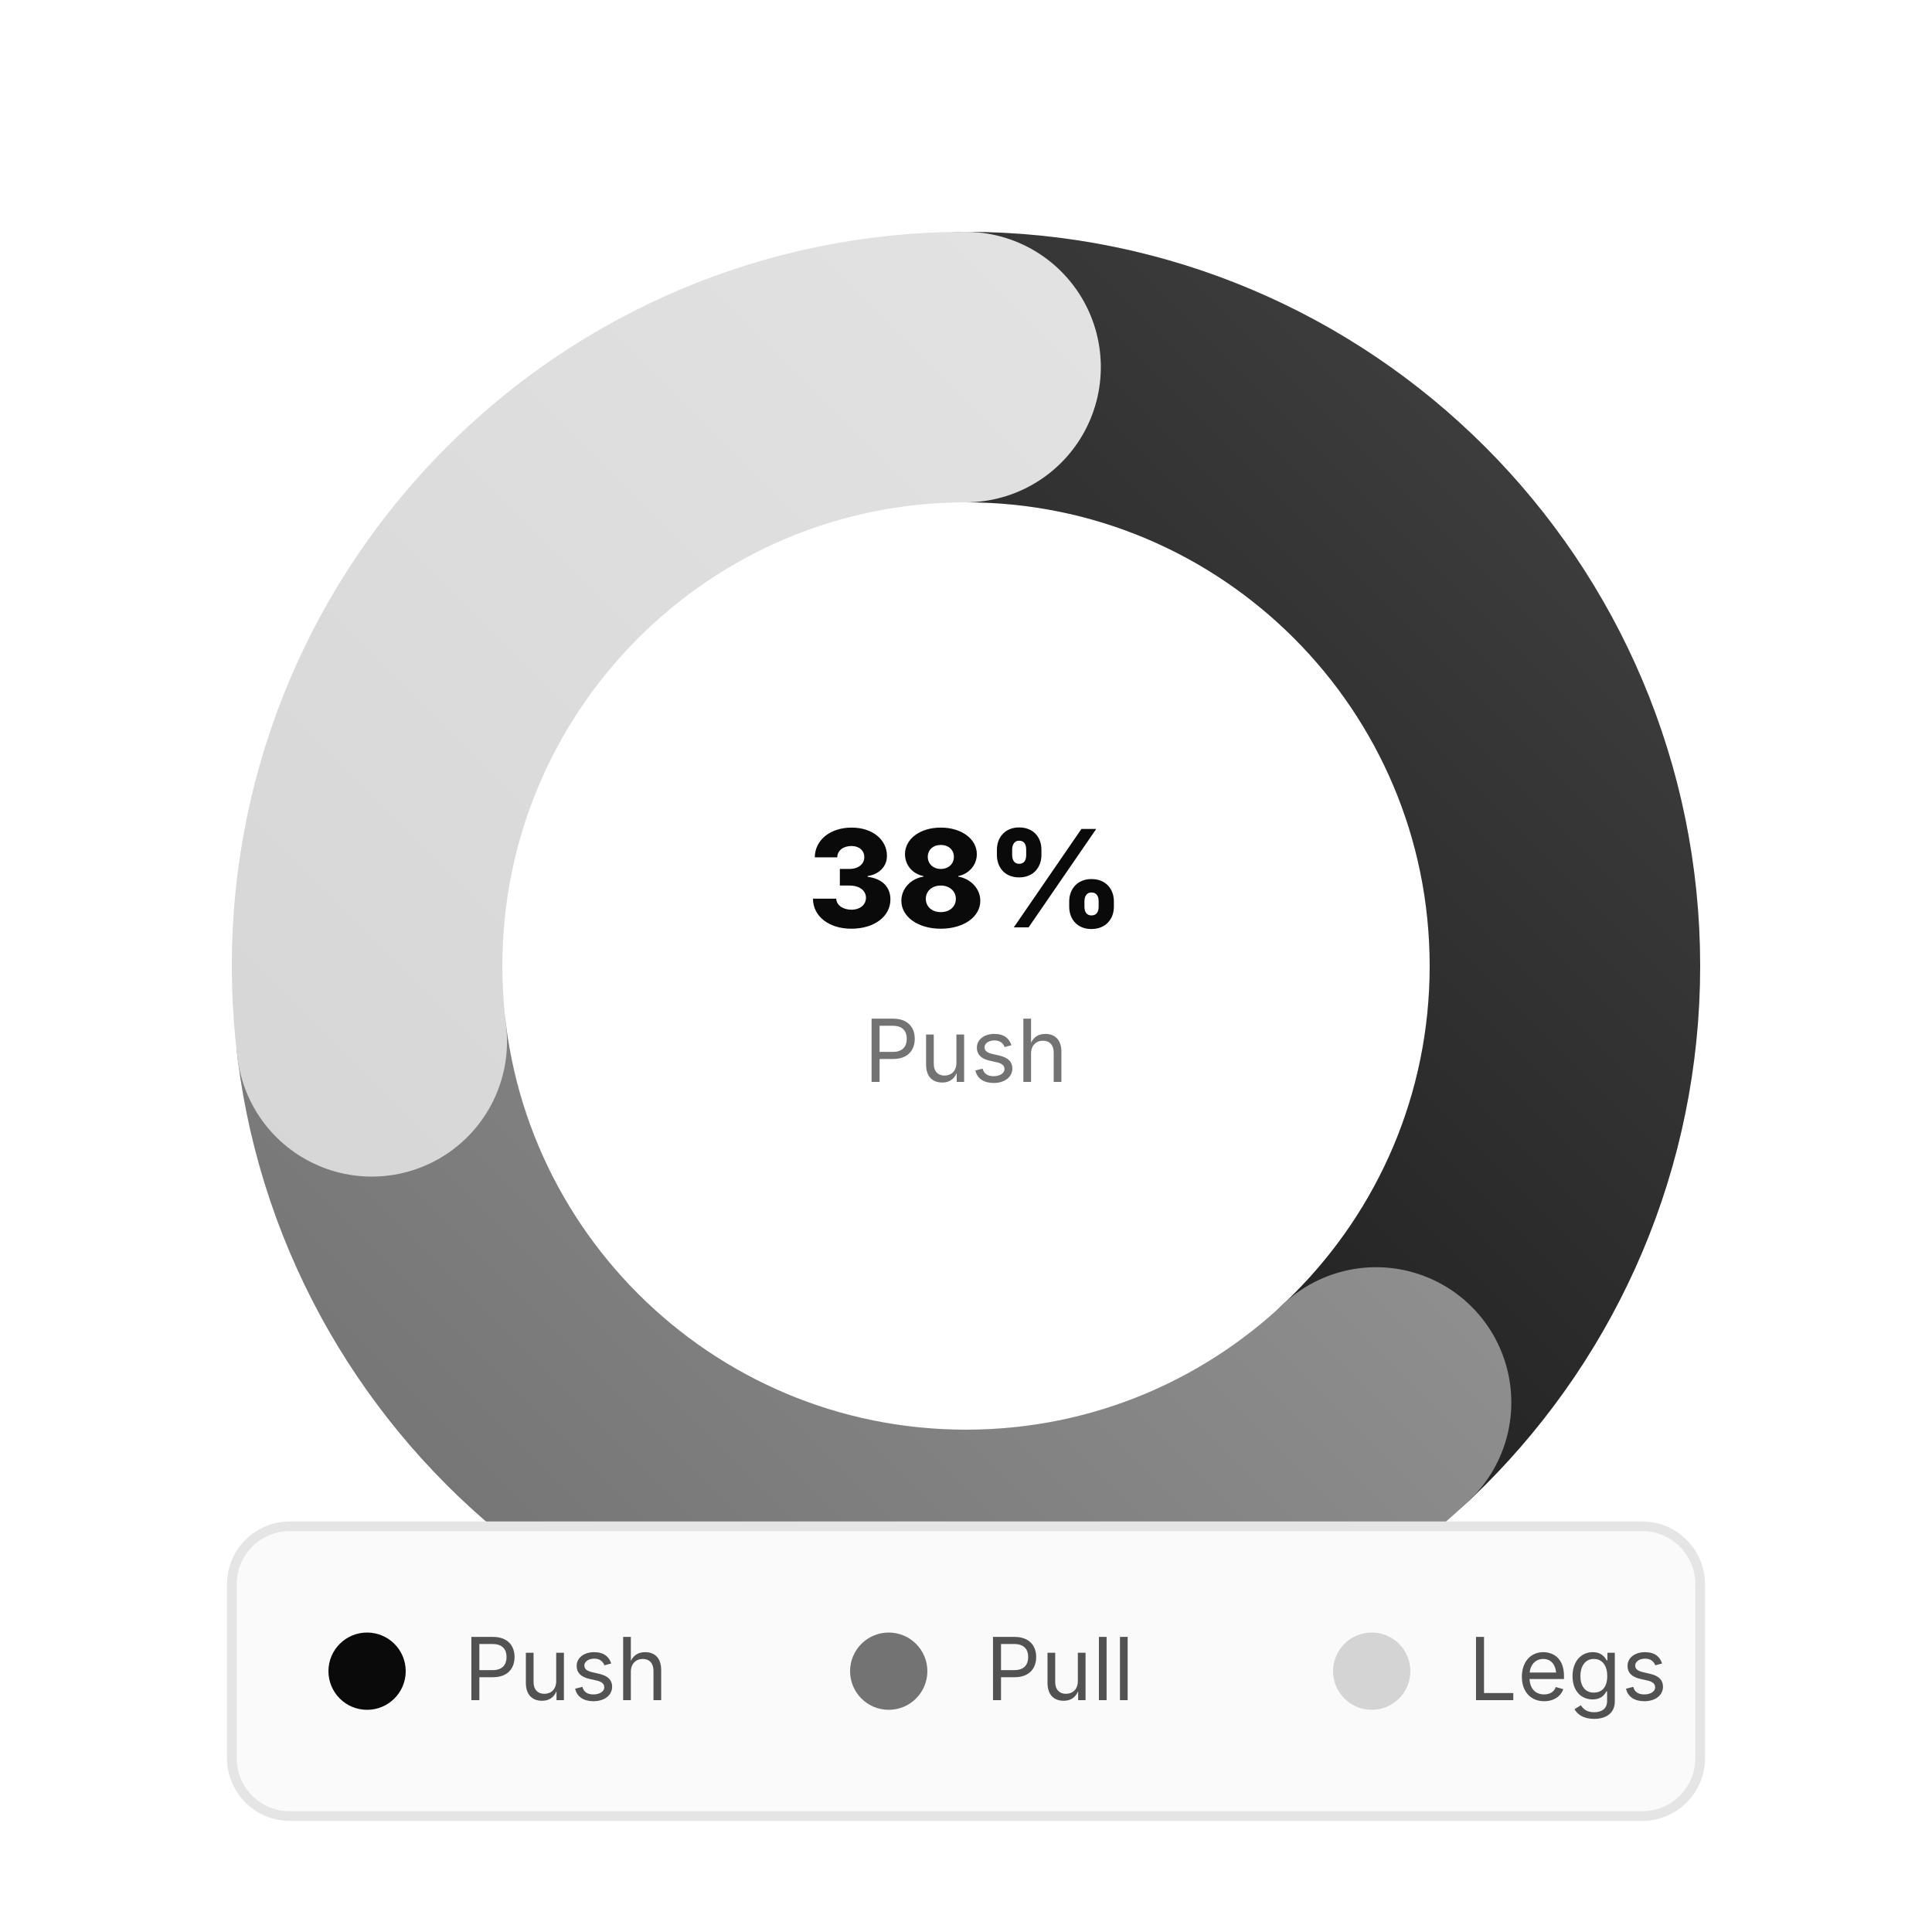
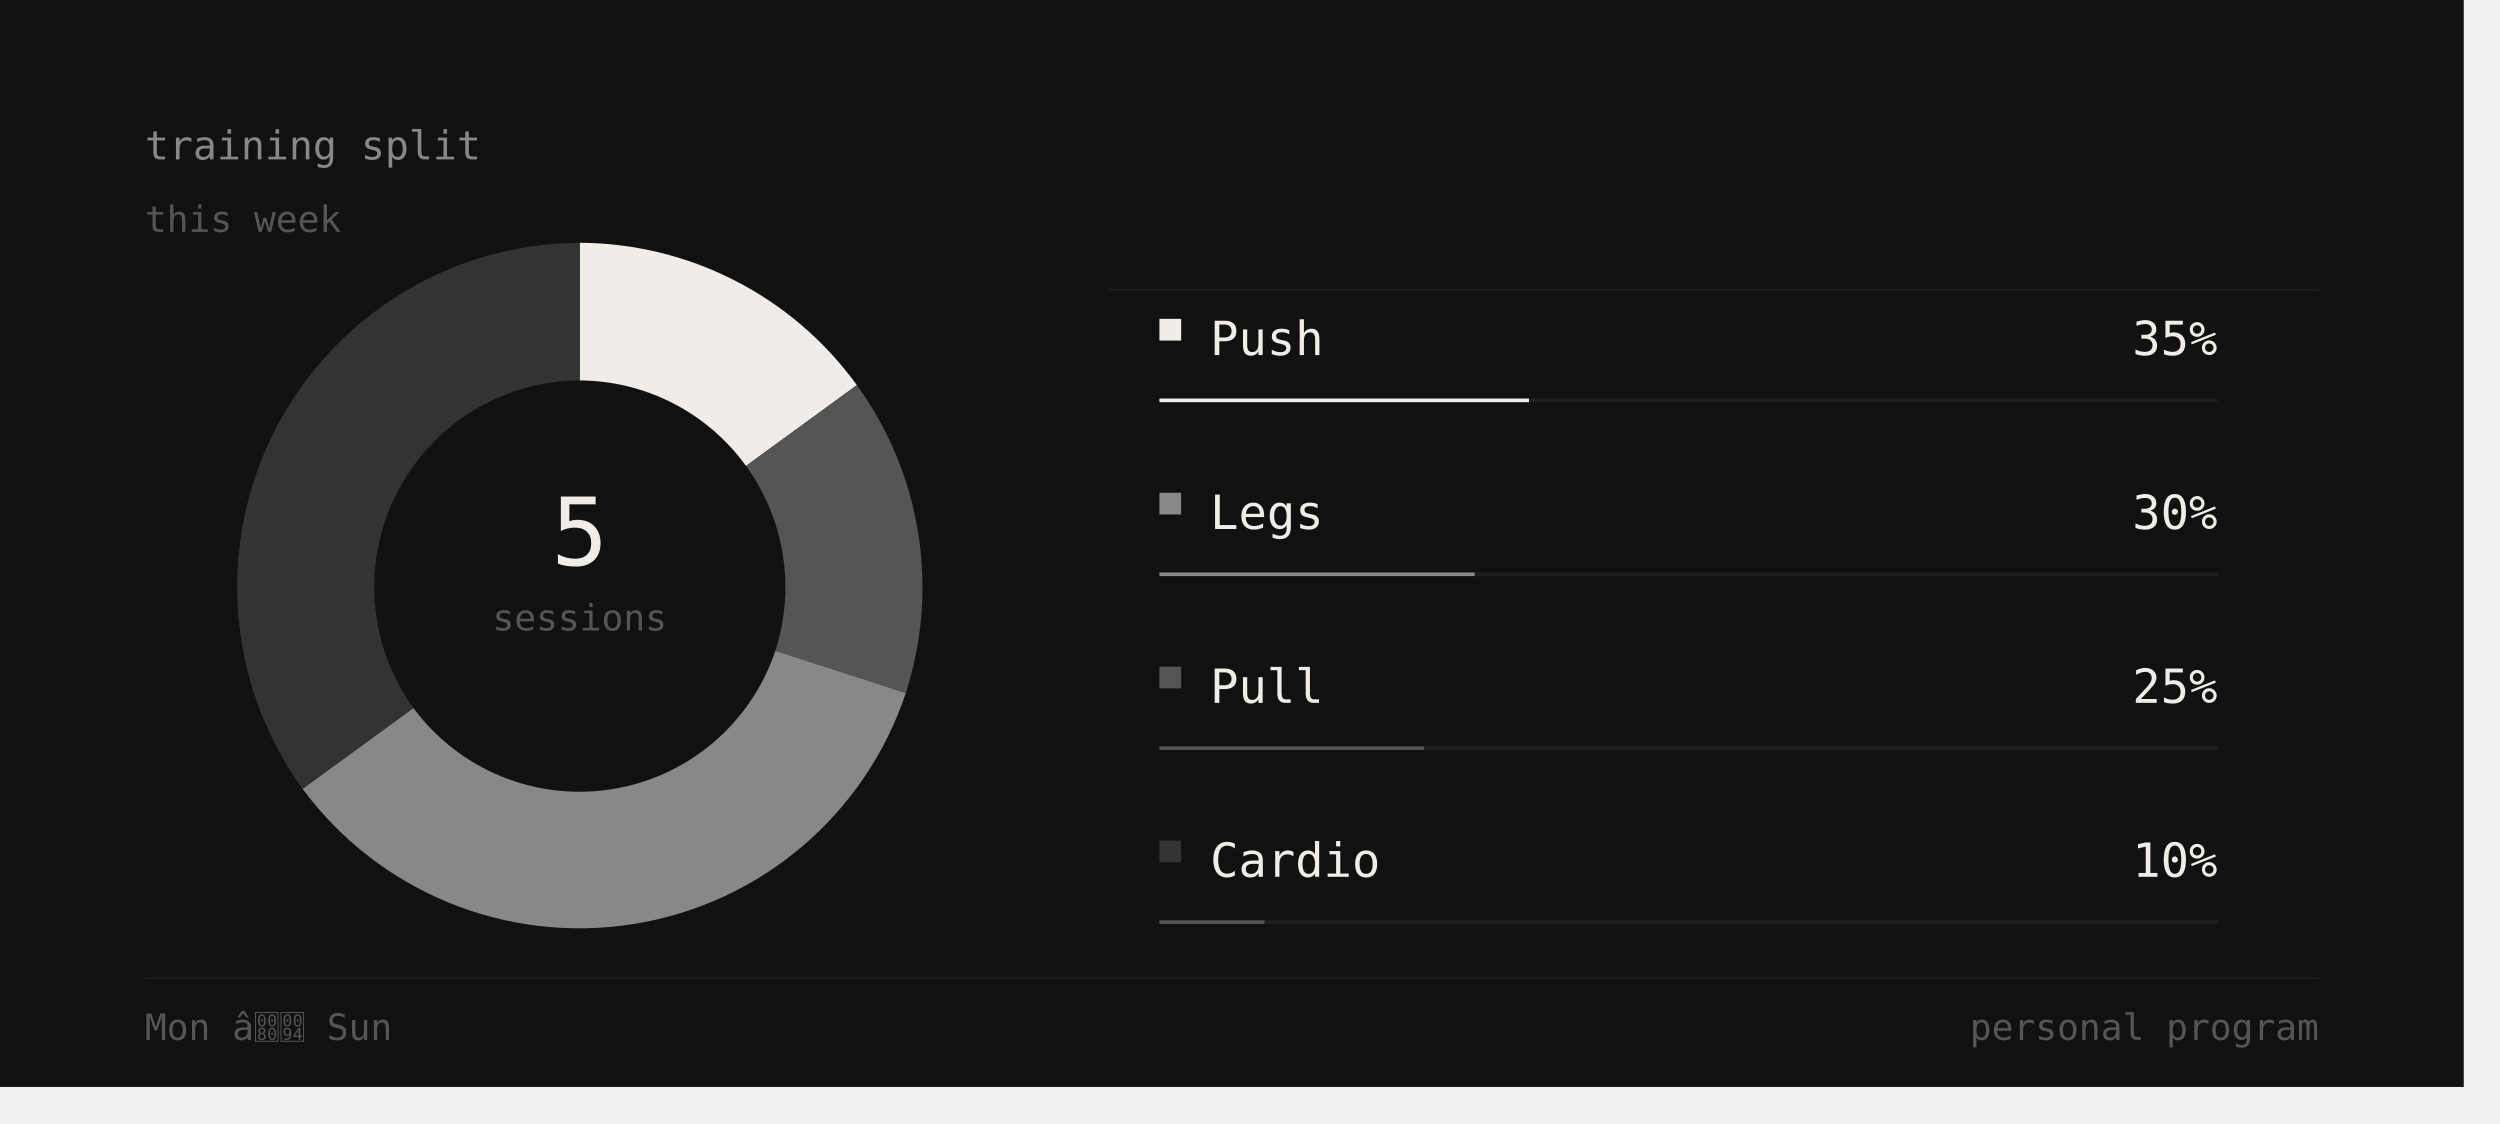
- <svg xmlns="http://www.w3.org/2000/svg" viewBox="0 0 200 200" role="img" aria-labelledby="t4">
-   <defs>
-     <linearGradient id="seg1" x1="0" y1="0" x2="1" y2="1">
-       <stop offset="0%" stop-color="#0A0A0A" />
-       <stop offset="100%" stop-color="#404040" />
-     </linearGradient>
-     <linearGradient id="seg2" x1="0" y1="0" x2="1" y2="1">
-       <stop offset="0%" stop-color="#737373" />
-       <stop offset="100%" stop-color="#A3A3A3" />
-     </linearGradient>
-     <linearGradient id="seg3" x1="0" y1="0" x2="1" y2="1">
-       <stop offset="0%" stop-color="#D4D4D4" />
-       <stop offset="100%" stop-color="#E5E5E5" />
-     </linearGradient>
-   </defs>
-   <rect width="200" height="200" fill="#FFFFFF" />
-   <circle cx="100" cy="100" r="62" fill="none" stroke="#F5F5F5" stroke-width="28" />
-   <circle cx="100" cy="100" r="62" fill="none" stroke="url(#seg1)" stroke-width="28" stroke-dasharray="148.03 241.53" stroke-linecap="round" transform="rotate(-90 100 100)" />
-   <circle cx="100" cy="100" r="62" fill="none" stroke="url(#seg2)" stroke-width="28" stroke-dasharray="136.35 253.21" stroke-dashoffset="-148.03" stroke-linecap="round" transform="rotate(-90 100 100)" />
-   <circle cx="100" cy="100" r="62" fill="none" stroke="url(#seg3)" stroke-width="28" stroke-dasharray="105.18 284.38" stroke-dashoffset="-284.38" stroke-linecap="round" transform="rotate(-90 100 100)" />
-   <circle cx="100" cy="100" r="38" fill="#FFFFFF" />
-   <text x="100" y="96" font-family="Inter,system-ui,sans-serif" font-size="14" font-weight="800" fill="#0A0A0A" text-anchor="middle">38%</text>
-   <text x="100" y="112" font-family="Inter,system-ui,sans-serif" font-size="9" fill="#737373" text-anchor="middle">Push</text>
-   <rect x="24" y="158" width="152" height="30" rx="6" fill="#FAFAFA" stroke="#E5E5E5" />
-   <circle cx="38" cy="173" r="4" fill="#0A0A0A" />
-   <text x="48" y="176" font-family="Inter,system-ui,sans-serif" font-size="9" fill="#525252">Push</text>
-   <circle cx="92" cy="173" r="4" fill="#737373" />
-   <text x="102" y="176" font-family="Inter,system-ui,sans-serif" font-size="9" fill="#525252">Pull</text>
-   <circle cx="142" cy="173" r="4" fill="#D4D4D4" />
-   <text x="152" y="176" font-family="Inter,system-ui,sans-serif" font-size="9" fill="#525252">Legs</text>
+ <svg xmlns="http://www.w3.org/2000/svg" width="100%" viewBox="0 0 690 310" role="img" style="">
+   <rect width="680" height="300" rx="0" fill="#111" style="fill:rgb(17, 17, 17);stroke:none;color:rgb(0, 0, 0);stroke-width:1px;stroke-linecap:butt;stroke-linejoin:miter;opacity:1;font-family:&quot;Anthropic Sans&quot;, -apple-system, &quot;system-ui&quot;, &quot;Segoe UI&quot;, sans-serif;font-size:16px;font-weight:400;text-anchor:start;dominant-baseline:auto" />
+   <text x="40" y="44" style="fill:rgb(136, 136, 136);stroke:none;color:rgb(0, 0, 0);stroke-width:1px;stroke-linecap:butt;stroke-linejoin:miter;opacity:1;font-family:&quot;DM Mono&quot;, monospace;font-size:11px;font-weight:400;text-anchor:start;dominant-baseline:auto">training split</text>
+   <text x="40" y="64" style="fill:rgb(85, 85, 85);stroke:none;color:rgb(0, 0, 0);stroke-width:1px;stroke-linecap:butt;stroke-linejoin:miter;opacity:1;font-family:&quot;DM Mono&quot;, monospace;font-size:10px;font-weight:400;text-anchor:start;dominant-baseline:auto">this week</text>
+   <g transform="translate(160,162)" style="fill:rgb(0, 0, 0);stroke:none;color:rgb(0, 0, 0);stroke-width:1px;stroke-linecap:butt;stroke-linejoin:miter;opacity:1;font-family:&quot;Anthropic Sans&quot;, -apple-system, &quot;system-ui&quot;, &quot;Segoe UI&quot;, sans-serif;font-size:16px;font-weight:400;text-anchor:start;dominant-baseline:auto">
+     <path d="M0,-95 A95,95 0 0,1 76.5,-55.7 L45.9,-33.4 A57,57 0 0,0 0,-57Z" fill="#f0ede8" style="fill:rgb(240, 237, 232);stroke:none;color:rgb(0, 0, 0);stroke-width:1px;stroke-linecap:butt;stroke-linejoin:miter;opacity:1;font-family:&quot;Anthropic Sans&quot;, -apple-system, &quot;system-ui&quot;, &quot;Segoe UI&quot;, sans-serif;font-size:16px;font-weight:400;text-anchor:start;dominant-baseline:auto" />
+     <path d="M76.5,-55.7 A95,95 0 0,1 90,29.3 L54,17.6 A57,57 0 0,0 45.9,-33.4Z" fill="#555" style="fill:rgb(85, 85, 85);stroke:none;color:rgb(0, 0, 0);stroke-width:1px;stroke-linecap:butt;stroke-linejoin:miter;opacity:1;font-family:&quot;Anthropic Sans&quot;, -apple-system, &quot;system-ui&quot;, &quot;Segoe UI&quot;, sans-serif;font-size:16px;font-weight:400;text-anchor:start;dominant-baseline:auto" />
+     <path d="M90,29.3 A95,95 0 0,1 -76.5,55.7 L-45.9,33.4 A57,57 0 0,0 54,17.6Z" fill="#888" style="fill:rgb(136, 136, 136);stroke:none;color:rgb(0, 0, 0);stroke-width:1px;stroke-linecap:butt;stroke-linejoin:miter;opacity:1;font-family:&quot;Anthropic Sans&quot;, -apple-system, &quot;system-ui&quot;, &quot;Segoe UI&quot;, sans-serif;font-size:16px;font-weight:400;text-anchor:start;dominant-baseline:auto" />
+     <path d="M-76.5,55.7 A95,95 0 0,1 0,-95 L0,-57 A57,57 0 0,0 -45.9,33.4Z" fill="#333" style="fill:rgb(51, 51, 51);stroke:none;color:rgb(0, 0, 0);stroke-width:1px;stroke-linecap:butt;stroke-linejoin:miter;opacity:1;font-family:&quot;Anthropic Sans&quot;, -apple-system, &quot;system-ui&quot;, &quot;Segoe UI&quot;, sans-serif;font-size:16px;font-weight:400;text-anchor:start;dominant-baseline:auto" />
+     <circle cx="0" cy="0" r="52" fill="#111" style="fill:rgb(17, 17, 17);stroke:none;color:rgb(0, 0, 0);stroke-width:1px;stroke-linecap:butt;stroke-linejoin:miter;opacity:1;font-family:&quot;Anthropic Sans&quot;, -apple-system, &quot;system-ui&quot;, &quot;Segoe UI&quot;, sans-serif;font-size:16px;font-weight:400;text-anchor:start;dominant-baseline:auto" />
+     <text x="0" y="-6" text-anchor="middle" font-size="20" style="fill:rgb(240, 237, 232);stroke:none;color:rgb(0, 0, 0);stroke-width:1px;stroke-linecap:butt;stroke-linejoin:miter;opacity:1;font-family:&quot;DM Mono&quot;, monospace;font-size:26px;font-weight:500;text-anchor:middle;dominant-baseline:auto">5</text>
+     <text x="0" y="12" text-anchor="middle" style="fill:rgb(85, 85, 85);stroke:none;color:rgb(0, 0, 0);stroke-width:1px;stroke-linecap:butt;stroke-linejoin:miter;opacity:1;font-family:&quot;DM Mono&quot;, monospace;font-size:10px;font-weight:400;text-anchor:middle;dominant-baseline:auto">sessions</text>
+   </g>
+   <line x1="306" y1="80" x2="640" y2="80" stroke="#1e1e1e" stroke-width="0.5" style="fill:rgb(0, 0, 0);stroke:rgb(30, 30, 30);color:rgb(0, 0, 0);stroke-width:0.5px;stroke-linecap:butt;stroke-linejoin:miter;opacity:1;font-family:&quot;Anthropic Sans&quot;, -apple-system, &quot;system-ui&quot;, &quot;Segoe UI&quot;, sans-serif;font-size:16px;font-weight:400;text-anchor:start;dominant-baseline:auto" />
+   <g transform="translate(320,80)" style="fill:rgb(0, 0, 0);stroke:none;color:rgb(0, 0, 0);stroke-width:1px;stroke-linecap:butt;stroke-linejoin:miter;opacity:1;font-family:&quot;Anthropic Sans&quot;, -apple-system, &quot;system-ui&quot;, &quot;Segoe UI&quot;, sans-serif;font-size:16px;font-weight:400;text-anchor:start;dominant-baseline:auto">
+     <rect x="0" y="8" width="6" height="6" fill="#f0ede8" style="fill:rgb(240, 237, 232);stroke:none;color:rgb(0, 0, 0);stroke-width:1px;stroke-linecap:butt;stroke-linejoin:miter;opacity:1;font-family:&quot;Anthropic Sans&quot;, -apple-system, &quot;system-ui&quot;, &quot;Segoe UI&quot;, sans-serif;font-size:16px;font-weight:400;text-anchor:start;dominant-baseline:auto" />
+     <text x="14" y="18" style="fill:rgb(240, 237, 232);stroke:none;color:rgb(0, 0, 0);stroke-width:1px;stroke-linecap:butt;stroke-linejoin:miter;opacity:1;font-family:&quot;DM Mono&quot;, monospace;font-size:13px;font-weight:500;text-anchor:start;dominant-baseline:auto">Push</text>
+     <text x="292" y="18" text-anchor="end" style="fill:rgb(240, 237, 232);stroke:none;color:rgb(0, 0, 0);stroke-width:1px;stroke-linecap:butt;stroke-linejoin:miter;opacity:1;font-family:&quot;DM Mono&quot;, monospace;font-size:13px;font-weight:500;text-anchor:end;dominant-baseline:auto">35%</text>
+     <rect x="0" y="30" width="292" height="1" fill="#1e1e1e" style="fill:rgb(30, 30, 30);stroke:none;color:rgb(0, 0, 0);stroke-width:1px;stroke-linecap:butt;stroke-linejoin:miter;opacity:1;font-family:&quot;Anthropic Sans&quot;, -apple-system, &quot;system-ui&quot;, &quot;Segoe UI&quot;, sans-serif;font-size:16px;font-weight:400;text-anchor:start;dominant-baseline:auto" />
+     <rect x="0" y="30" width="102" height="1" fill="#f0ede8" style="fill:rgb(240, 237, 232);stroke:none;color:rgb(0, 0, 0);stroke-width:1px;stroke-linecap:butt;stroke-linejoin:miter;opacity:1;font-family:&quot;Anthropic Sans&quot;, -apple-system, &quot;system-ui&quot;, &quot;Segoe UI&quot;, sans-serif;font-size:16px;font-weight:400;text-anchor:start;dominant-baseline:auto" />
+     <rect x="0" y="56" width="6" height="6" fill="#888" style="fill:rgb(136, 136, 136);stroke:none;color:rgb(0, 0, 0);stroke-width:1px;stroke-linecap:butt;stroke-linejoin:miter;opacity:1;font-family:&quot;Anthropic Sans&quot;, -apple-system, &quot;system-ui&quot;, &quot;Segoe UI&quot;, sans-serif;font-size:16px;font-weight:400;text-anchor:start;dominant-baseline:auto" />
+     <text x="14" y="66" style="fill:rgb(240, 237, 232);stroke:none;color:rgb(0, 0, 0);stroke-width:1px;stroke-linecap:butt;stroke-linejoin:miter;opacity:1;font-family:&quot;DM Mono&quot;, monospace;font-size:13px;font-weight:500;text-anchor:start;dominant-baseline:auto">Legs</text>
+     <text x="292" y="66" text-anchor="end" style="fill:rgb(240, 237, 232);stroke:none;color:rgb(0, 0, 0);stroke-width:1px;stroke-linecap:butt;stroke-linejoin:miter;opacity:1;font-family:&quot;DM Mono&quot;, monospace;font-size:13px;font-weight:500;text-anchor:end;dominant-baseline:auto">30%</text>
+     <rect x="0" y="78" width="292" height="1" fill="#1e1e1e" style="fill:rgb(30, 30, 30);stroke:none;color:rgb(0, 0, 0);stroke-width:1px;stroke-linecap:butt;stroke-linejoin:miter;opacity:1;font-family:&quot;Anthropic Sans&quot;, -apple-system, &quot;system-ui&quot;, &quot;Segoe UI&quot;, sans-serif;font-size:16px;font-weight:400;text-anchor:start;dominant-baseline:auto" />
+     <rect x="0" y="78" width="87" height="1" fill="#888" style="fill:rgb(136, 136, 136);stroke:none;color:rgb(0, 0, 0);stroke-width:1px;stroke-linecap:butt;stroke-linejoin:miter;opacity:1;font-family:&quot;Anthropic Sans&quot;, -apple-system, &quot;system-ui&quot;, &quot;Segoe UI&quot;, sans-serif;font-size:16px;font-weight:400;text-anchor:start;dominant-baseline:auto" />
+     <rect x="0" y="104" width="6" height="6" fill="#555" style="fill:rgb(85, 85, 85);stroke:none;color:rgb(0, 0, 0);stroke-width:1px;stroke-linecap:butt;stroke-linejoin:miter;opacity:1;font-family:&quot;Anthropic Sans&quot;, -apple-system, &quot;system-ui&quot;, &quot;Segoe UI&quot;, sans-serif;font-size:16px;font-weight:400;text-anchor:start;dominant-baseline:auto" />
+     <text x="14" y="114" style="fill:rgb(240, 237, 232);stroke:none;color:rgb(0, 0, 0);stroke-width:1px;stroke-linecap:butt;stroke-linejoin:miter;opacity:1;font-family:&quot;DM Mono&quot;, monospace;font-size:13px;font-weight:500;text-anchor:start;dominant-baseline:auto">Pull</text>
+     <text x="292" y="114" text-anchor="end" style="fill:rgb(240, 237, 232);stroke:none;color:rgb(0, 0, 0);stroke-width:1px;stroke-linecap:butt;stroke-linejoin:miter;opacity:1;font-family:&quot;DM Mono&quot;, monospace;font-size:13px;font-weight:500;text-anchor:end;dominant-baseline:auto">25%</text>
+     <rect x="0" y="126" width="292" height="1" fill="#1e1e1e" style="fill:rgb(30, 30, 30);stroke:none;color:rgb(0, 0, 0);stroke-width:1px;stroke-linecap:butt;stroke-linejoin:miter;opacity:1;font-family:&quot;Anthropic Sans&quot;, -apple-system, &quot;system-ui&quot;, &quot;Segoe UI&quot;, sans-serif;font-size:16px;font-weight:400;text-anchor:start;dominant-baseline:auto" />
+     <rect x="0" y="126" width="73" height="1" fill="#555" style="fill:rgb(85, 85, 85);stroke:none;color:rgb(0, 0, 0);stroke-width:1px;stroke-linecap:butt;stroke-linejoin:miter;opacity:1;font-family:&quot;Anthropic Sans&quot;, -apple-system, &quot;system-ui&quot;, &quot;Segoe UI&quot;, sans-serif;font-size:16px;font-weight:400;text-anchor:start;dominant-baseline:auto" />
+     <rect x="0" y="152" width="6" height="6" fill="#333" style="fill:rgb(51, 51, 51);stroke:none;color:rgb(0, 0, 0);stroke-width:1px;stroke-linecap:butt;stroke-linejoin:miter;opacity:1;font-family:&quot;Anthropic Sans&quot;, -apple-system, &quot;system-ui&quot;, &quot;Segoe UI&quot;, sans-serif;font-size:16px;font-weight:400;text-anchor:start;dominant-baseline:auto" />
+     <text x="14" y="162" style="fill:rgb(240, 237, 232);stroke:none;color:rgb(0, 0, 0);stroke-width:1px;stroke-linecap:butt;stroke-linejoin:miter;opacity:1;font-family:&quot;DM Mono&quot;, monospace;font-size:13px;font-weight:500;text-anchor:start;dominant-baseline:auto">Cardio</text>
+     <text x="292" y="162" text-anchor="end" style="fill:rgb(240, 237, 232);stroke:none;color:rgb(0, 0, 0);stroke-width:1px;stroke-linecap:butt;stroke-linejoin:miter;opacity:1;font-family:&quot;DM Mono&quot;, monospace;font-size:13px;font-weight:500;text-anchor:end;dominant-baseline:auto">10%</text>
+     <rect x="0" y="174" width="292" height="1" fill="#1e1e1e" style="fill:rgb(30, 30, 30);stroke:none;color:rgb(0, 0, 0);stroke-width:1px;stroke-linecap:butt;stroke-linejoin:miter;opacity:1;font-family:&quot;Anthropic Sans&quot;, -apple-system, &quot;system-ui&quot;, &quot;Segoe UI&quot;, sans-serif;font-size:16px;font-weight:400;text-anchor:start;dominant-baseline:auto" />
+     <rect x="0" y="174" width="29" height="1" fill="#555" style="fill:rgb(85, 85, 85);stroke:none;color:rgb(0, 0, 0);stroke-width:1px;stroke-linecap:butt;stroke-linejoin:miter;opacity:1;font-family:&quot;Anthropic Sans&quot;, -apple-system, &quot;system-ui&quot;, &quot;Segoe UI&quot;, sans-serif;font-size:16px;font-weight:400;text-anchor:start;dominant-baseline:auto" />
+   </g>
+   <line x1="40" y1="270" x2="640" y2="270" stroke="#1e1e1e" stroke-width="0.5" style="fill:rgb(0, 0, 0);stroke:rgb(30, 30, 30);color:rgb(0, 0, 0);stroke-width:0.5px;stroke-linecap:butt;stroke-linejoin:miter;opacity:1;font-family:&quot;Anthropic Sans&quot;, -apple-system, &quot;system-ui&quot;, &quot;Segoe UI&quot;, sans-serif;font-size:16px;font-weight:400;text-anchor:start;dominant-baseline:auto" />
+   <text x="40" y="287" style="fill:rgb(85, 85, 85);stroke:none;color:rgb(0, 0, 0);stroke-width:1px;stroke-linecap:butt;stroke-linejoin:miter;opacity:1;font-family:&quot;DM Mono&quot;, monospace;font-size:10px;font-weight:400;text-anchor:start;dominant-baseline:auto">Mon â Sun</text>
+   <text x="640" y="287" text-anchor="end" style="fill:rgb(85, 85, 85);stroke:none;color:rgb(0, 0, 0);stroke-width:1px;stroke-linecap:butt;stroke-linejoin:miter;opacity:1;font-family:&quot;DM Mono&quot;, monospace;font-size:10px;font-weight:400;text-anchor:end;dominant-baseline:auto">personal program</text>
</svg>
